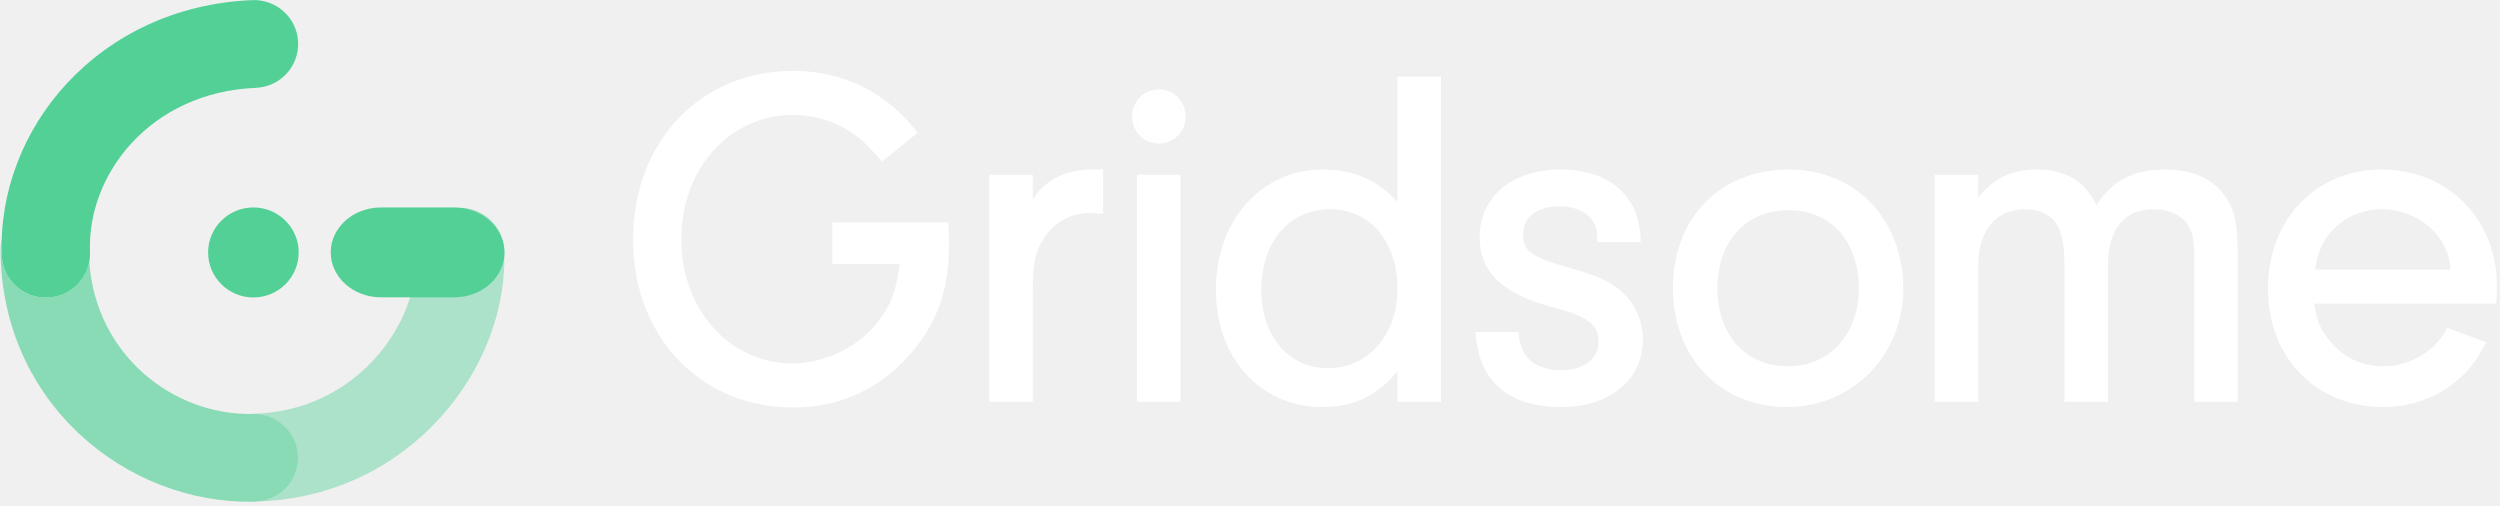
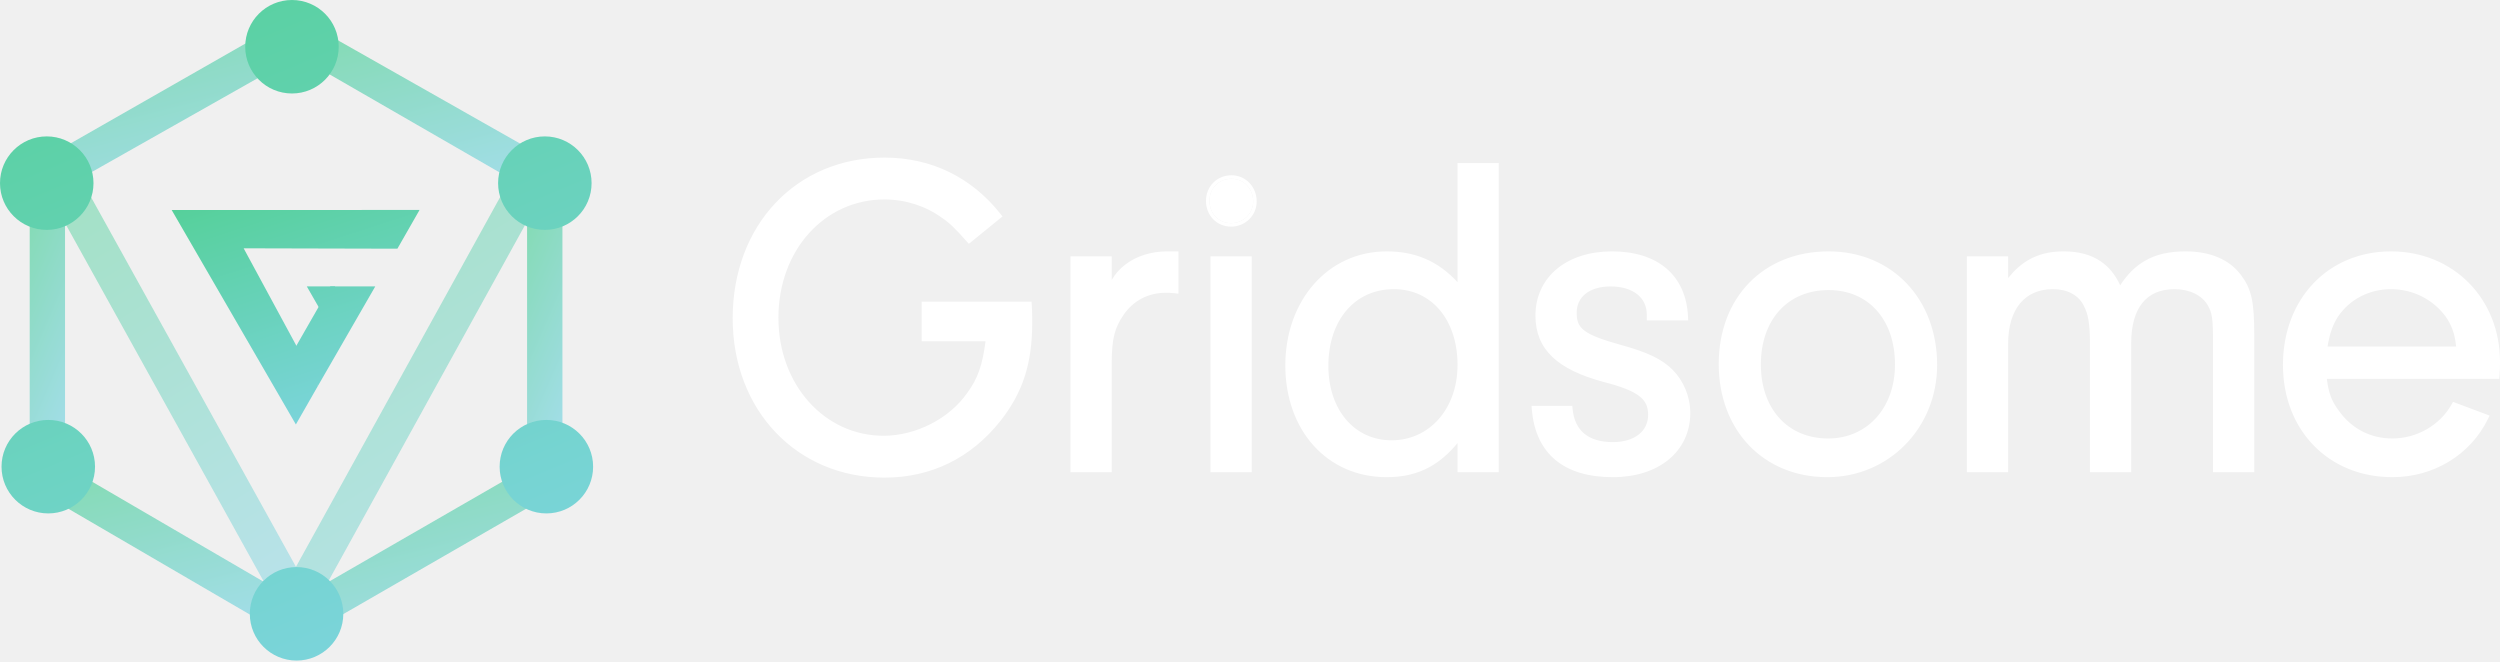
- <svg xmlns="http://www.w3.org/2000/svg" width="593" height="120" viewBox="0 0 593 120" fill="none">
-   <path fill-rule="evenodd" clip-rule="evenodd" d="M70.714 10C70.954 15.746 66.464 20.597 60.686 20.836C35.744 21.866 20.61 41.306 21.352 59.766C21.582 65.512 17.085 70.356 11.307 70.585C5.528 70.815 0.657 66.343 0.426 60.596C-0.781 30.516 23.476 1.53 59.817 0.029C65.595 -0.21 70.474 4.255 70.714 10Z" fill="url(#paint0_linear)" />
-   <path fill-rule="evenodd" clip-rule="evenodd" d="M0.41 56.75C0.231 57.511 0.137 58.305 0.137 59.121C0.137 95.611 30.096 119.744 60.493 119C66.275 118.858 70.846 114.083 70.704 108.334C70.561 102.585 65.76 98.04 59.978 98.181C41.359 98.637 22.718 84.404 21.181 62.109C20.302 66.774 16.278 70.388 11.306 70.585C5.528 70.815 0.657 66.343 0.426 60.596C0.375 59.311 0.369 58.029 0.41 56.75Z" fill="#53D096" fill-opacity="0.66" />
-   <path fill-rule="evenodd" clip-rule="evenodd" d="M119.572 59.201C119.295 53.457 114.388 49.024 108.612 49.299C102.835 49.575 98.377 54.455 98.655 60.199C99.464 76.975 84.304 97.472 60.375 98.131C60.084 98.139 59.796 98.159 59.512 98.19C59.667 98.188 59.823 98.185 59.978 98.181C65.76 98.04 70.561 102.586 70.704 108.334C70.838 113.757 66.778 118.313 61.465 118.932C97.251 117.664 120.917 87.082 119.572 59.201Z" fill="#53D096" fill-opacity="0.44" />
-   <path d="M78.448 59.865C78.448 53.977 83.786 49.205 90.371 49.205L107.745 49.205C114.33 49.205 119.667 53.977 119.667 59.865C119.667 65.753 114.33 70.525 107.745 70.525H90.371C83.786 70.525 78.448 65.753 78.448 59.865Z" fill="#53D096" />
-   <path d="M49.363 59.88C49.363 53.984 54.175 49.205 60.104 49.205C66.033 49.205 70.845 53.984 70.845 59.88C70.845 65.777 66.033 70.556 60.104 70.556C54.175 70.556 49.363 65.777 49.363 59.88Z" fill="#53D096" />
-   <path d="M274.955 22.09C271.798 22.09 269.43 24.464 269.43 27.629C269.43 30.794 271.798 33.167 274.842 33.167C277.887 33.167 280.368 30.794 280.368 27.742C280.368 24.577 278 22.09 274.955 22.09Z" fill="white" />
-   <path fill-rule="evenodd" clip-rule="evenodd" d="M197.434 52.756H224.92L224.978 53.564C225.093 55.177 225.093 57.235 225.093 57.914V57.921C225.093 68.148 222.788 75.353 217.125 82.534L217.124 82.536L217.122 82.538C209.744 91.782 199.798 96.656 188.135 96.656C166.187 96.656 150.162 79.836 150.162 56.904C150.162 33.639 166.067 16.812 188.135 16.812C199.792 16.812 209.854 21.682 217.123 30.818L217.658 31.491L209.239 38.323L208.684 37.702C205.755 34.428 204.464 33.145 202.534 31.855L202.519 31.845L202.504 31.834C198.487 28.896 193.37 27.255 188.135 27.255C173.14 27.255 161.605 39.888 161.605 56.791C161.605 73.473 173.145 86.213 187.909 86.213C195.98 86.213 204.389 81.935 208.843 75.512L208.85 75.5L208.859 75.489C211.52 71.898 212.646 68.508 213.42 62.634H197.434V52.756ZM234.665 41.453H244.981V47.35C245.93 45.73 246.92 44.641 248.305 43.56C251.076 41.387 254.883 40.21 258.768 40.21H261.67V50.769L260.689 50.646C259.848 50.54 258.997 50.539 258.43 50.539C254.096 50.539 250.308 52.543 247.877 56.146L247.875 56.149L247.873 56.152C245.752 59.234 244.981 62.09 244.981 67.981V95.3H234.665V41.453ZM280 41.453V95.3H269.685V41.453H280ZM331.485 47.886C326.599 42.617 320.922 40.21 313.752 40.21C299.075 40.21 288.408 52.459 288.408 68.659C288.408 84.878 298.867 96.543 313.752 96.543C317.818 96.543 321.323 95.755 324.49 94.02C327.029 92.628 329.314 90.648 331.485 88.042V95.3H341.801V18.169H331.485V47.886ZM389.186 57.434H378.829V55.999C378.829 53.828 377.959 52.103 376.439 50.902C374.899 49.685 372.627 48.957 369.779 48.957C367.043 48.957 364.915 49.656 363.489 50.8C362.083 51.927 361.292 53.539 361.292 55.547C361.292 56.61 361.425 57.436 361.72 58.125C362.01 58.803 362.481 59.405 363.245 59.984C364.826 61.182 367.57 62.221 372.265 63.525C378.956 65.344 382.636 67.088 385.283 69.741C388.039 72.504 389.709 76.455 389.709 80.527C389.709 85.307 387.733 89.34 384.288 92.163C380.857 94.974 376.023 96.543 370.342 96.543C364.295 96.543 359.448 95.129 355.985 92.259C352.508 89.378 350.543 85.126 350.077 79.697L349.996 78.753H360.197L360.273 79.54C360.538 82.302 361.556 84.33 363.189 85.679C364.833 87.037 367.206 87.796 370.342 87.796C373.131 87.796 375.347 87.07 376.847 85.88C378.328 84.704 379.168 83.034 379.168 80.979C379.168 79.944 379 79.087 378.652 78.345C378.306 77.607 377.759 76.935 376.929 76.3C375.235 75.004 372.428 73.907 367.985 72.78L367.978 72.778L367.971 72.776C362.273 71.234 358.023 69.235 355.192 66.532C352.325 63.794 350.976 60.395 350.976 56.225C350.976 51.451 352.92 47.418 356.322 44.593C359.711 41.78 364.49 40.21 370.117 40.21C375.785 40.21 380.434 41.659 383.737 44.473C387.052 47.298 388.91 51.412 389.144 56.525L389.186 57.434ZM458.904 41.453H469.22V46.867C470.791 44.906 472.478 43.399 474.369 42.317C476.924 40.856 479.788 40.21 483.12 40.21C486.797 40.21 489.886 41 492.379 42.692C494.457 44.101 496.064 46.098 497.254 48.66C499.01 45.983 501.01 43.965 503.417 42.574C506.25 40.936 509.57 40.21 513.567 40.21C519.727 40.21 524.539 42.196 527.458 46.094C528.765 47.821 529.613 49.489 530.122 51.8C530.623 54.074 530.791 56.952 530.791 61.086V95.3H520.475V63.12C520.475 59.947 520.418 58.06 520.217 56.706C520.024 55.402 519.7 54.602 519.127 53.61C517.745 51.236 514.7 49.635 510.861 49.635C507.294 49.635 504.632 50.826 502.84 53.017C501.025 55.236 500.006 58.6 500.006 63.12V95.3H489.69V63.233C489.69 58.18 489.236 55.765 488.105 53.704L488.097 53.689L488.09 53.674C486.811 51.111 484.017 49.635 480.414 49.635C476.862 49.635 474.105 50.901 472.219 53.164C470.315 55.449 469.22 58.846 469.22 63.233V95.3H458.904V41.453ZM592.074 72.015H548.95C549.161 73.712 549.44 75.031 549.854 76.196C550.339 77.562 551.022 78.756 552.053 80.116L552.058 80.122L552.063 80.129C555.281 84.538 559.981 86.891 565.34 86.891C571.462 86.891 577.255 83.549 580.141 78.407L580.507 77.755L589.665 81.18L589.241 82.041C584.802 91.058 575.579 96.543 565.34 96.543C549.388 96.543 537.967 84.829 537.967 68.546C537.967 52.057 549.256 40.21 565.002 40.21C580.607 40.21 592.262 52.027 592.262 67.755V67.765C592.262 68.442 592.262 69.942 592.146 71.224L592.074 72.015ZM268.557 27.629C268.557 23.988 271.311 21.22 274.955 21.22C278.521 21.22 281.241 24.137 281.241 27.742C281.241 31.293 278.35 34.037 274.842 34.037C271.299 34.037 268.557 31.257 268.557 27.629ZM327.013 54.81C324.22 51.531 320.264 49.635 315.556 49.635C310.673 49.635 306.604 51.564 303.743 54.885C300.873 58.216 299.175 63.004 299.175 68.772C299.175 74.309 300.843 78.958 303.631 82.209C306.412 85.449 310.342 87.344 314.992 87.344C324.443 87.344 331.485 79.478 331.485 68.546C331.485 62.834 329.815 58.1 327.013 54.81ZM404.459 48.032C409.319 43.057 416.206 40.21 424.311 40.21C440.168 40.21 451.459 52.054 451.459 68.546C451.459 84.269 439.357 96.543 423.973 96.543C416.026 96.543 409.224 93.632 404.411 88.617C399.601 83.605 396.825 76.543 396.825 68.32C396.825 60.041 399.601 53.004 404.459 48.032ZM436.333 54.927C433.452 51.719 429.325 49.861 424.311 49.861C419.179 49.861 414.966 51.723 412.03 54.932C409.087 58.149 407.367 62.787 407.367 68.433C407.367 74.021 409.086 78.631 412.016 81.835C414.939 85.031 419.125 86.891 424.198 86.891C433.901 86.891 440.917 79.337 440.917 68.433C440.917 62.783 439.222 58.143 436.333 54.927ZM549.119 63.946H581.295C580.928 60.596 580.17 58.638 578.614 56.393C575.509 52.214 570.473 49.635 565.002 49.635C559.532 49.635 554.626 52.211 551.75 56.475C550.391 58.618 549.731 60.49 549.119 63.946ZM274.955 22.09C271.798 22.09 269.43 24.464 269.43 27.629C269.43 30.794 271.798 33.167 274.842 33.167C277.887 33.167 280.368 30.794 280.368 27.742C280.368 24.577 278 22.09 274.955 22.09Z" fill="white" />
+ <svg xmlns="http://www.w3.org/2000/svg" width="2078" height="550" viewBox="0 0 2078 550" fill="none">
+   <path d="M1023.66 148.583C1013.17 148.583 1005.3 156.49 1005.3 167.034C1005.3 177.578 1013.17 185.486 1023.29 185.486C1033.4 185.486 1041.65 177.578 1041.65 167.411C1041.65 156.867 1033.78 148.583 1023.66 148.583Z" fill="white" />
+   <path fill-rule="evenodd" clip-rule="evenodd" d="M766.075 250.746H857.406L857.597 253.438C857.979 258.812 857.979 265.667 857.979 267.931V267.953C857.979 302.025 850.32 326.026 831.505 349.951L831.5 349.958L831.494 349.965C806.979 380.761 773.928 396.999 735.175 396.999C662.247 396.999 608.999 340.963 608.999 264.564C608.999 187.058 661.85 130.999 735.175 130.999C773.911 130.999 807.345 147.223 831.497 177.66L833.276 179.902L805.299 202.662L803.454 200.594C793.723 189.685 789.435 185.412 783.021 181.114L782.97 181.08L782.92 181.044C769.575 171.257 752.571 165.79 735.175 165.79C685.352 165.79 647.023 207.875 647.023 264.187C647.023 319.763 685.366 362.209 734.426 362.209C761.244 362.209 789.185 347.955 803.983 326.556L804.009 326.518L804.036 326.481C812.88 314.517 816.619 303.224 819.194 283.654H766.075V250.746ZM889.785 213.09H924.062V232.734C927.215 227.338 930.505 223.709 935.108 220.111C944.315 212.87 956.965 208.947 969.873 208.947H979.517V244.125L976.256 243.715C973.462 243.364 970.634 243.361 968.749 243.361C954.351 243.361 941.764 250.036 933.685 262.039L933.678 262.05L933.67 262.06C926.626 272.326 924.062 281.843 924.062 301.467V392.48H889.785V213.09ZM1040.42 213.09V392.48H1006.15V213.09H1040.42ZM1211.5 234.522C1195.26 216.967 1176.4 208.947 1152.57 208.947C1103.8 208.947 1068.36 249.757 1068.36 303.726C1068.36 357.761 1103.11 396.622 1152.57 396.622C1166.08 396.622 1177.73 393.998 1188.25 388.215C1196.69 383.58 1204.28 376.984 1211.5 368.302V392.48H1245.77V135.518H1211.5V234.522ZM1403.22 266.332H1368.81V261.551C1368.81 254.316 1365.92 248.571 1360.87 244.57C1355.75 240.514 1348.2 238.09 1338.74 238.09C1329.65 238.09 1322.58 240.419 1317.84 244.228C1313.16 247.985 1310.54 253.354 1310.54 260.045C1310.54 263.586 1310.98 266.337 1311.96 268.634C1312.92 270.891 1314.49 272.896 1317.03 274.825C1322.28 278.819 1331.4 282.278 1347 286.623C1369.23 292.683 1381.46 298.494 1390.25 307.332C1399.41 316.536 1404.96 329.698 1404.96 343.265C1404.96 359.188 1398.4 372.626 1386.95 382.03C1375.55 391.395 1359.49 396.622 1340.61 396.622C1320.52 396.622 1304.41 391.911 1292.9 382.35C1281.35 372.751 1274.82 358.587 1273.27 340.5L1273 337.355H1306.9L1307.15 339.977C1308.03 349.177 1311.42 355.934 1316.84 360.428C1322.3 364.953 1330.19 367.48 1340.61 367.48C1349.88 367.48 1357.24 365.062 1362.22 361.098C1367.14 357.182 1369.93 351.618 1369.93 344.772C1369.93 341.321 1369.38 338.466 1368.22 335.996C1367.07 333.537 1365.25 331.299 1362.5 329.183C1356.87 324.865 1347.54 321.211 1332.78 317.455L1332.75 317.449L1332.73 317.443C1313.8 312.306 1299.67 305.646 1290.27 296.64C1280.74 287.52 1276.26 276.193 1276.26 262.305C1276.26 246.398 1282.72 232.962 1294.02 223.551C1305.29 214.179 1321.16 208.947 1339.86 208.947C1358.69 208.947 1374.14 213.777 1385.12 223.152C1396.13 232.562 1402.3 246.267 1403.08 263.302L1403.22 266.332ZM1634.88 213.09H1669.16V231.126C1674.38 224.595 1679.98 219.572 1686.27 215.969C1694.76 211.1 1704.27 208.947 1715.34 208.947C1727.56 208.947 1737.82 211.582 1746.11 217.216C1753.01 221.913 1758.35 228.565 1762.31 237.101C1768.14 228.181 1774.79 221.459 1782.79 216.823C1792.2 211.368 1803.23 208.947 1816.51 208.947C1836.98 208.947 1852.97 215.566 1862.67 228.552C1867.01 234.305 1869.83 239.86 1871.52 247.562C1873.19 255.138 1873.74 264.726 1873.74 278.497V392.48H1839.47V285.275C1839.47 274.703 1839.28 268.416 1838.61 263.905C1837.97 259.562 1836.89 256.894 1834.99 253.591C1830.4 245.68 1820.28 240.349 1807.52 240.349C1795.67 240.349 1786.82 244.315 1780.87 251.615C1774.84 259.008 1771.45 270.216 1771.45 285.275V392.48H1737.17V285.651C1737.17 268.815 1735.67 260.769 1731.91 253.904L1731.88 253.855L1731.86 253.804C1727.61 245.265 1718.32 240.349 1706.35 240.349C1694.55 240.349 1685.39 244.565 1679.12 252.106C1672.8 259.716 1669.16 271.034 1669.16 285.651V392.48H1634.88V213.09ZM2077.37 314.908H1934.08C1934.78 320.56 1935.71 324.954 1937.09 328.837C1938.7 333.388 1940.97 337.365 1944.39 341.895L1944.41 341.916L1944.43 341.937C1955.12 356.626 1970.74 364.468 1988.54 364.468C2008.89 364.468 2028.13 353.332 2037.72 336.203L2038.94 334.029L2069.37 345.44L2067.96 348.308C2053.21 378.347 2022.56 396.622 1988.54 396.622C1935.54 396.622 1897.59 357.596 1897.59 303.35C1897.59 248.417 1935.1 208.947 1987.42 208.947C2039.27 208.947 2078 248.318 2078 300.714V300.748C2078 303.005 2078 308 2077.61 312.272L2077.37 314.908ZM1002.4 167.034C1002.4 154.906 1011.55 145.685 1023.66 145.685C1035.51 145.685 1044.55 155.4 1044.55 167.411C1044.55 179.24 1034.94 188.383 1023.29 188.383C1011.51 188.383 1002.4 179.123 1002.4 167.034ZM1196.64 257.59C1187.36 246.666 1174.21 240.349 1158.57 240.349C1142.34 240.349 1128.82 246.774 1119.32 257.838C1109.78 268.937 1104.14 284.888 1104.14 304.103C1104.14 322.55 1109.68 338.038 1118.94 348.866C1128.18 359.663 1141.24 365.974 1156.69 365.974C1188.1 365.974 1211.5 339.771 1211.5 303.35C1211.5 284.319 1205.95 268.55 1196.64 257.59ZM1453.97 235.006C1470.12 218.435 1493 208.947 1519.94 208.947C1572.62 208.947 1610.14 248.408 1610.14 303.35C1610.14 355.73 1569.93 396.622 1518.81 396.622C1492.41 396.622 1469.81 386.923 1453.81 370.216C1437.83 353.518 1428.61 329.991 1428.61 302.597C1428.61 275.017 1437.83 251.571 1453.97 235.006ZM1559.88 257.977C1550.31 247.291 1536.6 241.102 1519.94 241.102C1502.88 241.102 1488.88 247.306 1479.13 257.996C1469.35 268.712 1463.63 284.163 1463.63 302.973C1463.63 321.588 1469.35 336.948 1479.08 347.621C1488.8 358.27 1502.7 364.468 1519.56 364.468C1551.8 364.468 1575.11 339.299 1575.11 302.973C1575.11 284.151 1569.48 268.692 1559.88 257.977ZM1934.64 288.026H2041.56C2040.34 276.865 2037.82 270.34 2032.65 262.863C2022.33 248.94 2005.6 240.349 1987.42 240.349C1969.25 240.349 1952.94 248.929 1943.39 263.136C1938.87 270.276 1936.68 276.511 1934.64 288.026ZM1023.66 148.583C1013.17 148.583 1005.3 156.49 1005.3 167.034C1005.3 177.578 1013.17 185.486 1023.29 185.486C1033.4 185.486 1041.65 177.578 1041.65 167.411C1041.65 156.867 1033.78 148.583 1023.66 148.583Z" fill="white" />
+   <path opacity="0.5" d="M245.348 472.35L270.786 487.013L445.329 170.919L419.892 156.257L245.348 472.35Z" fill="url(#paint0_linear)" />
+   <path opacity="0.5" d="M221.198 486.918L246.634 472.254L74.233 161.275L48.796 175.939L221.198 486.918Z" fill="url(#paint1_linear)" />
+   <path opacity="0.7" d="M68.029 395.44L53.343 420.837L209.742 512.026L224.428 486.629L68.029 395.44Z" fill="url(#paint2_linear)" />
+   <path opacity="0.7" d="M277.067 515.205L439.437 421.612L424.751 396.214L262.381 489.808L277.067 515.205Z" fill="url(#paint3_linear)" />
+   <path opacity="0.7" d="M438.13 359.663L467.503 359.662L467.5 179.434L438.128 179.434L438.13 359.663Z" fill="url(#paint4_linear)" />
+   <path opacity="0.7" d="M274.745 30.011L265.478 56.956L422.928 147.744L426.428 130.192L437.615 122.347L274.745 30.011Z" fill="url(#paint5_linear)" />
+   <path opacity="0.7" d="M66.48 148.51L224.284 59.279L213.469 30.785L51.794 123.112L66.48 148.51Z" fill="url(#paint6_linear)" />
+   <path opacity="0.7" d="M24.699 357.907L54.072 357.906L54.069 174.789L24.697 174.789L24.699 357.907Z" fill="url(#paint7_linear)" />
+   <path d="M264.352 320.618L202.525 206.398L330.311 206.72L348.733 174.524L142.677 174.528L194.303 263.671L245.93 352.813L264.352 320.618Z" fill="url(#paint8_linear)" />
+   <path d="M311.94 238.033L264.352 320.618L241.001 296.663L274.617 238.03L311.94 238.033Z" fill="url(#paint9_linear)" />
+   <path d="M254.996 238.033H278.674L266.835 258.682L254.996 238.033Z" fill="url(#paint10_linear)" />
+   <path d="M77.708 152.231C77.708 173.69 60.312 191.085 38.854 191.085C17.395 191.085 0 173.69 0 152.231C0 130.773 17.395 113.377 38.854 113.377C60.312 113.377 77.708 130.773 77.708 152.231Z" fill="url(#paint11_linear)" />
+   <path d="M281.532 38.854C281.532 60.312 264.137 77.708 242.678 77.708C221.22 77.708 203.824 60.312 203.824 38.854C203.824 17.395 221.22 0 242.678 0C264.137 0 281.532 17.395 281.532 38.854Z" fill="url(#paint12_linear)" />
+   <path d="M491.726 152.231C491.726 173.69 474.331 191.085 452.872 191.085C431.414 191.085 414.018 173.69 414.018 152.231C414.018 130.773 431.414 113.377 452.872 113.377C474.331 113.377 491.726 130.773 491.726 152.231Z" fill="url(#paint13_linear)" />
+   <path d="M493 387.903C493 409.362 475.604 426.757 454.146 426.757C432.688 426.757 415.292 409.362 415.292 387.903C415.292 366.445 432.688 349.049 454.146 349.049C475.604 349.049 493 366.445 493 387.903Z" fill="url(#paint14_linear)" />
+   <path d="M285.354 510.198C285.354 531.656 267.958 549.052 246.5 549.052C225.042 549.052 207.646 531.656 207.646 510.198C207.646 488.739 225.042 471.344 246.5 471.344C267.958 471.344 285.354 488.739 285.354 510.198Z" fill="url(#paint15_linear)" />
+   <path d="M78.982 387.903C78.982 409.362 61.586 426.757 40.128 426.757C18.669 426.757 1.274 409.362 1.274 387.903C1.274 366.445 18.669 349.049 40.128 349.049C61.586 349.049 78.982 366.445 78.982 387.903Z" fill="url(#paint16_linear)" />
  <defs>
-     <linearGradient id="paint0_linear" x1="43.723" y1="42.972" x2="74.889" y2="-1.947" gradientUnits="userSpaceOnUse">
+     <linearGradient id="paint0_linear" x1="201.215" y1="156.257" x2="478.058" y2="601.665" gradientUnits="userSpaceOnUse">
      <stop stop-color="#53D096" />
-       <stop offset="1" stop-color="#53D096" />
+       <stop offset="1" stop-color="#8DD6F9" />
+     </linearGradient>
+     <linearGradient id="paint1_linear" x1="5.136" y1="161.275" x2="277.116" y2="600.97" gradientUnits="userSpaceOnUse">
+       <stop stop-color="#53D096" />
+       <stop offset="1" stop-color="#8DD6F9" />
+     </linearGradient>
+     <linearGradient id="paint2_linear" x1="15.586" y1="395.44" x2="67.894" y2="599.696" gradientUnits="userSpaceOnUse">
+       <stop stop-color="#53D096" />
+       <stop offset="1" stop-color="#8DD6F9" />
+     </linearGradient>
+     <linearGradient id="paint3_linear" x1="223.306" y1="396.214" x2="276.046" y2="605.036" gradientUnits="userSpaceOnUse">
+       <stop stop-color="#53D096" />
+       <stop offset="1" stop-color="#8DD6F9" />
+     </linearGradient>
+     <linearGradient id="paint4_linear" x1="431.645" y1="179.434" x2="554.468" y2="232.703" gradientUnits="userSpaceOnUse">
+       <stop stop-color="#53D096" />
+       <stop offset="1" stop-color="#8DD6F9" />
+     </linearGradient>
+     <linearGradient id="paint5_linear" x1="227.489" y1="30.011" x2="280.481" y2="236.183" gradientUnits="userSpaceOnUse">
+       <stop stop-color="#53D096" />
+       <stop offset="1" stop-color="#8DD6F9" />
+     </linearGradient>
+     <linearGradient id="paint6_linear" x1="13.727" y1="30.785" x2="66.617" y2="236.997" gradientUnits="userSpaceOnUse">
+       <stop stop-color="#53D096" />
+       <stop offset="1" stop-color="#8DD6F9" />
+     </linearGradient>
+     <linearGradient id="paint7_linear" x1="18.214" y1="174.789" x2="141.649" y2="227.479" gradientUnits="userSpaceOnUse">
+       <stop stop-color="#53D096" />
+       <stop offset="1" stop-color="#8DD6F9" />
+     </linearGradient>
+     <linearGradient id="paint8_linear" x1="97.203" y1="174.524" x2="195.08" y2="475.541" gradientUnits="userSpaceOnUse">
+       <stop stop-color="#53D096" />
+       <stop offset="1" stop-color="#8DD6F9" />
+     </linearGradient>
+     <linearGradient id="paint9_linear" x1="97.203" y1="174.524" x2="195.08" y2="475.541" gradientUnits="userSpaceOnUse">
+       <stop stop-color="#53D096" />
+       <stop offset="1" stop-color="#8DD6F9" />
+     </linearGradient>
+     <linearGradient id="paint10_linear" x1="97.203" y1="174.524" x2="195.08" y2="475.541" gradientUnits="userSpaceOnUse">
+       <stop stop-color="#53D096" />
+       <stop offset="1" stop-color="#8DD6F9" />
+     </linearGradient>
+     <linearGradient id="paint11_linear" x1="-108.8" y1="-2.54005e-06" x2="256.25" y2="872.228" gradientUnits="userSpaceOnUse">
+       <stop stop-color="#53D096" />
+       <stop offset="1" stop-color="#8DD6F9" />
+     </linearGradient>
+     <linearGradient id="paint12_linear" x1="-108.8" y1="-2.54005e-06" x2="256.25" y2="872.228" gradientUnits="userSpaceOnUse">
+       <stop stop-color="#53D096" />
+       <stop offset="1" stop-color="#8DD6F9" />
+     </linearGradient>
+     <linearGradient id="paint13_linear" x1="-108.8" y1="-2.54005e-06" x2="256.25" y2="872.228" gradientUnits="userSpaceOnUse">
+       <stop stop-color="#53D096" />
+       <stop offset="1" stop-color="#8DD6F9" />
+     </linearGradient>
+     <linearGradient id="paint14_linear" x1="-108.8" y1="-2.54005e-06" x2="256.25" y2="872.228" gradientUnits="userSpaceOnUse">
+       <stop stop-color="#53D096" />
+       <stop offset="1" stop-color="#8DD6F9" />
+     </linearGradient>
+     <linearGradient id="paint15_linear" x1="-108.8" y1="-2.54005e-06" x2="256.25" y2="872.228" gradientUnits="userSpaceOnUse">
+       <stop stop-color="#53D096" />
+       <stop offset="1" stop-color="#8DD6F9" />
+     </linearGradient>
+     <linearGradient id="paint16_linear" x1="-108.8" y1="-2.54005e-06" x2="256.25" y2="872.228" gradientUnits="userSpaceOnUse">
+       <stop stop-color="#53D096" />
+       <stop offset="1" stop-color="#8DD6F9" />
    </linearGradient>
  </defs>
</svg>
